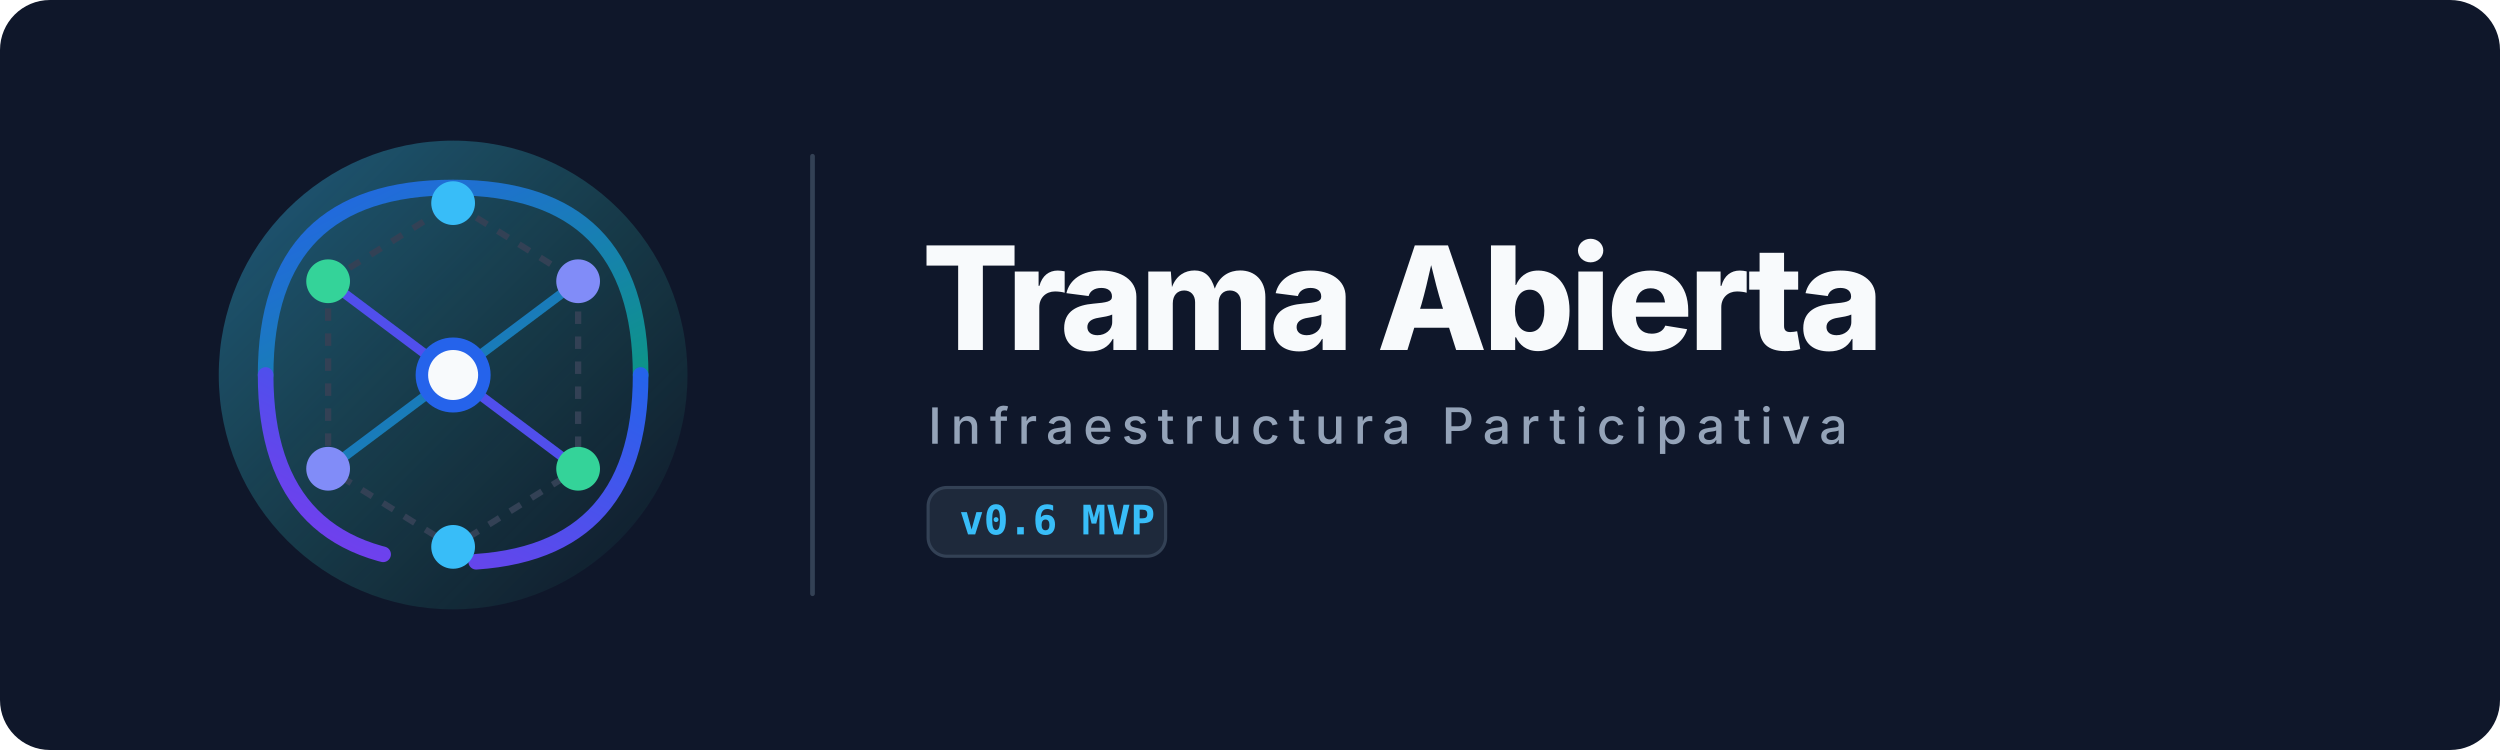
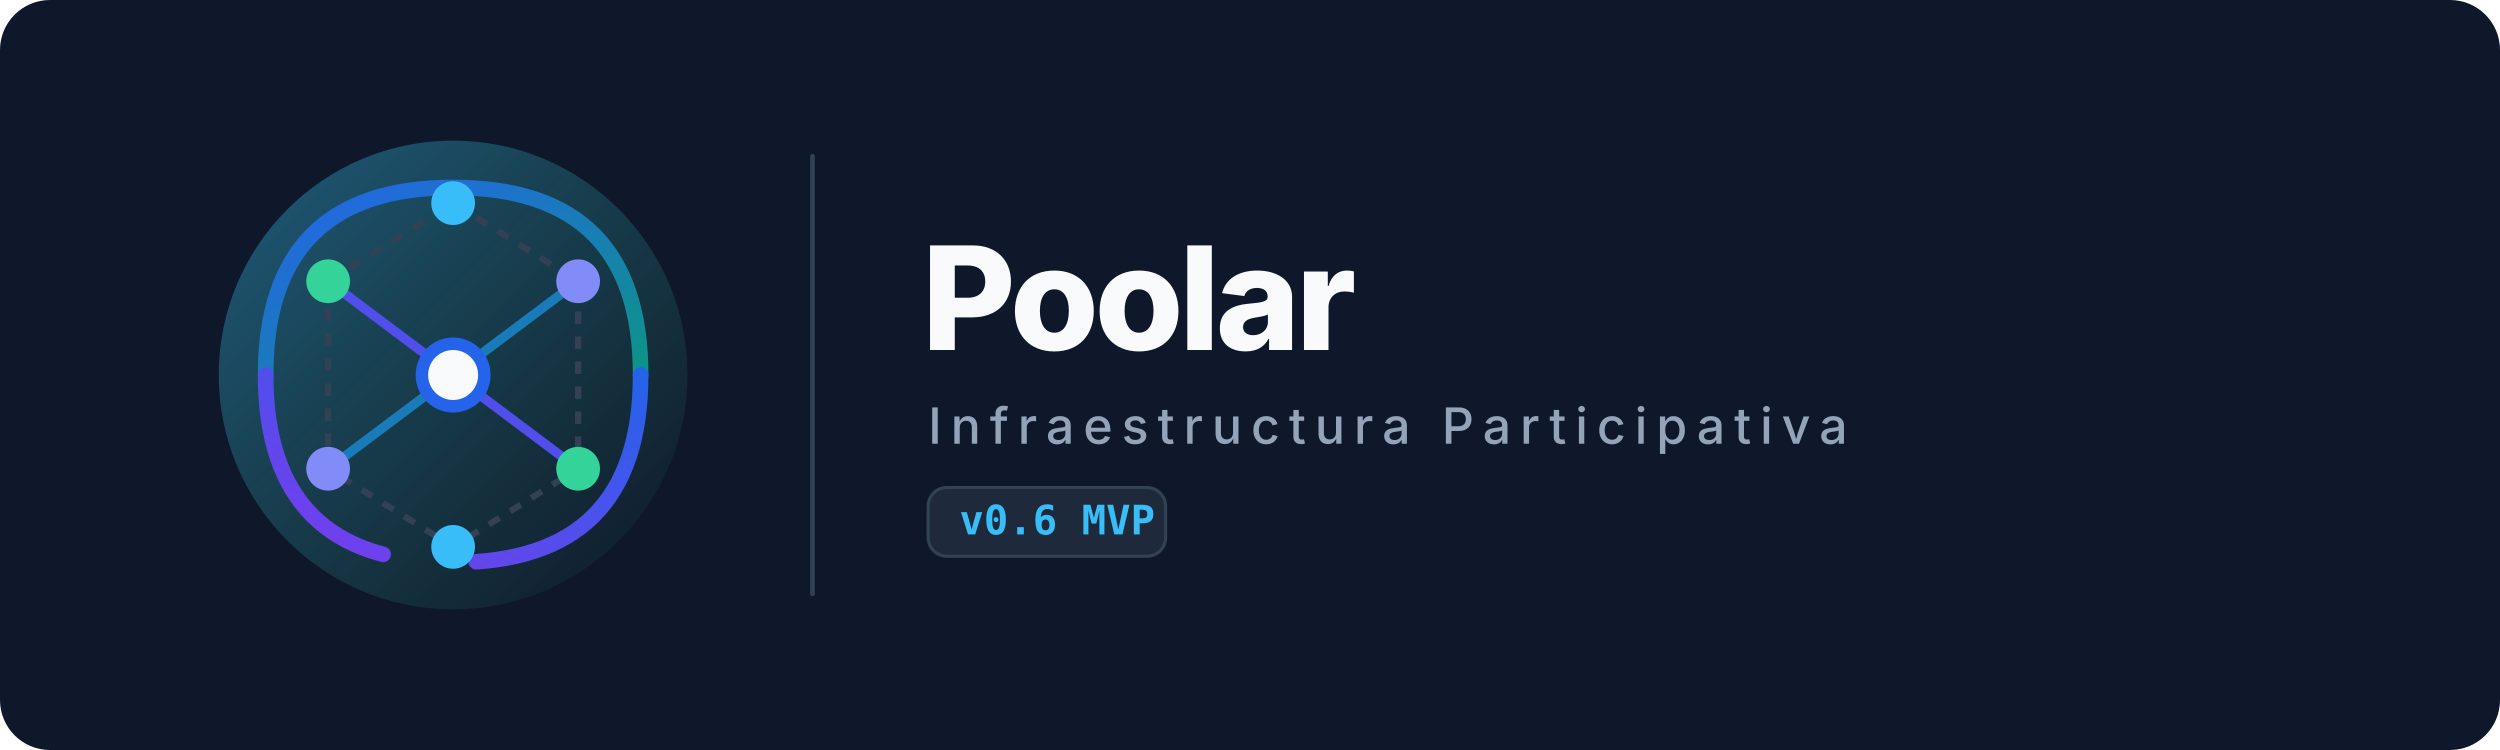
<svg xmlns="http://www.w3.org/2000/svg" viewBox="0 0 800 240" width="100%" height="100%">
  <defs>
    <linearGradient id="primary-grad" x1="0%" y1="0%" x2="100%" y2="100%">
      <stop offset="0%" stop-color="#2563EB" />
      <stop offset="100%" stop-color="#0D9488" />
    </linearGradient>
    <linearGradient id="accent-grad" x1="0%" y1="100%" x2="100%" y2="0%">
      <stop offset="0%" stop-color="#7C3AED" />
      <stop offset="100%" stop-color="#2563EB" />
    </linearGradient>
    <linearGradient id="glow" x1="0%" y1="0%" x2="100%" y2="100%">
      <stop offset="0%" stop-color="#38BDF8" stop-opacity="0.4" />
      <stop offset="100%" stop-color="#34D399" stop-opacity="0.0" />
    </linearGradient>
    <style>
      .bg { fill: #0F172A; rx: 16px; }
      .brand-title { font-family: system-ui, -apple-system, sans-serif; font-weight: 800; font-size: 46px; fill: #F8FAFC; letter-spacing: -0.03em; }
      .brand-subtitle { font-family: system-ui, -apple-system, sans-serif; font-weight: 500; font-size: 16px; fill: #94A3B8; letter-spacing: 0.18em; text-transform: uppercase; }
      .version-tag { font-family: ui-monospace, SFMono-Regular, monospace; font-weight: 600; font-size: 13px; fill: #38BDF8; }
      .node { transition: all 0.3s ease; }
      .node:hover { transform: scale(1.1); }
    </style>
  </defs>
  <rect class="bg" width="800" height="240" />
  <g transform="translate(45, 20)">
    <circle cx="100" cy="100" r="75" fill="url(#glow)" />
    <path d="M 60 70 L 100 45 L 140 70 L 140 130 L 100 155 L 60 130 Z" fill="none" stroke="#334155" stroke-width="2" stroke-dasharray="4 4" />
    <path d="M 100 45 L 100 155" fill="none" stroke="url(#primary-grad)" stroke-width="3" stroke-linecap="round" />
    <path d="M 60 70 L 140 130" fill="none" stroke="url(#accent-grad)" stroke-width="3" stroke-linecap="round" />
    <path d="M 140 70 L 60 130" fill="none" stroke="url(#primary-grad)" stroke-width="3" stroke-linecap="round" />
    <path d="M 40 100 C 40 60, 60 40, 100 40 C 140 40, 160 60, 160 100" fill="none" stroke="url(#primary-grad)" stroke-width="5" stroke-linecap="round" />
    <path d="M 160 100 C 160 140, 140 160, 100 160 C 60 160, 40 140, 40 100" fill="none" stroke="url(#accent-grad)" stroke-width="5" stroke-linecap="round" stroke-dasharray="90 30" />
    <circle cx="100" cy="100" r="10" fill="#F8FAFC" stroke="#2563EB" stroke-width="4" />
    <circle cx="100" cy="45" r="7" fill="#38BDF8" />
    <circle cx="140" cy="70" r="7" fill="#818CF8" />
    <circle cx="140" cy="130" r="7" fill="#34D399" />
    <circle cx="100" cy="155" r="7" fill="#38BDF8" />
    <circle cx="60" cy="130" r="7" fill="#818CF8" />
    <circle cx="60" cy="70" r="7" fill="#34D399" />
  </g>
  <line x1="260" y1="50" x2="260" y2="190" stroke="#334155" stroke-width="1.5" stroke-linecap="round" />
  <g transform="translate(295, 0)">
-     <text x="0" y="112" class="brand-title">Trama Abierta</text>
+     <text x="0" y="112" class="brand-title">Poolar</text>
    <text x="2" y="142" class="brand-subtitle">Infraestructura Participativa</text>
    <rect x="2" y="156" width="76" height="22" rx="6" fill="#1E293B" stroke="#334155" stroke-width="1" />
    <text x="12" y="171" class="version-tag">v0.6 MVP</text>
  </g>
</svg>
